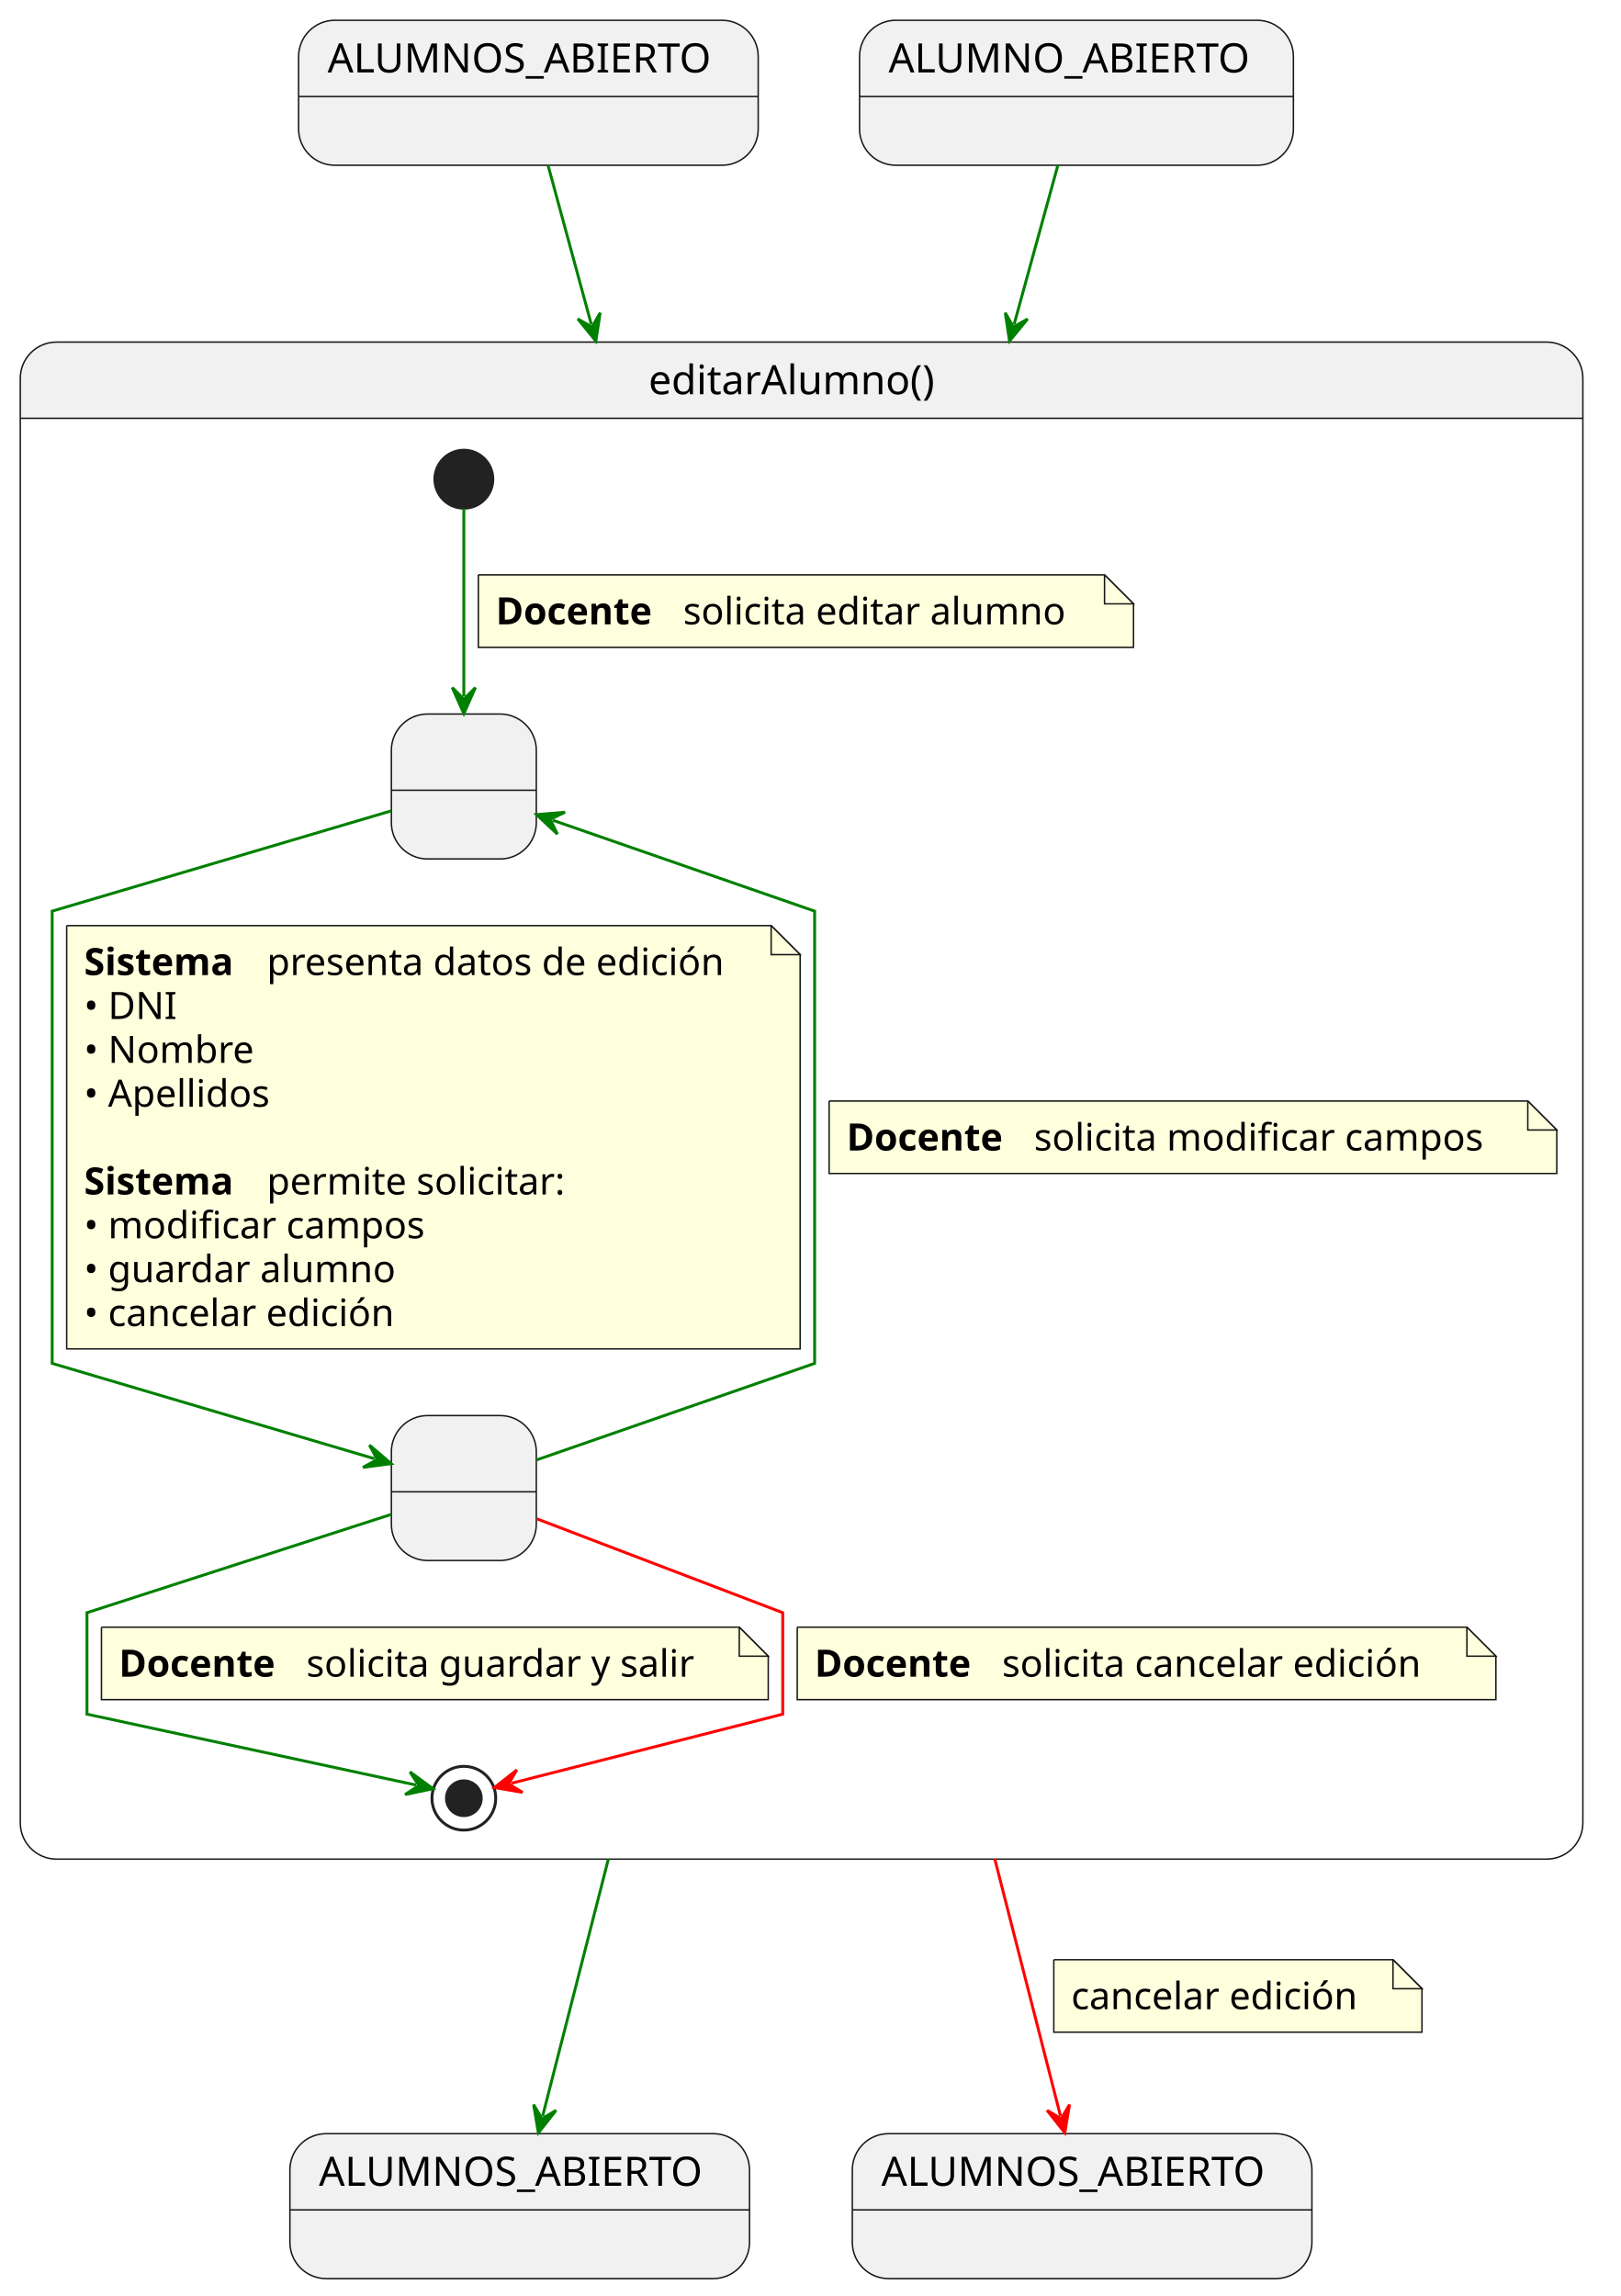
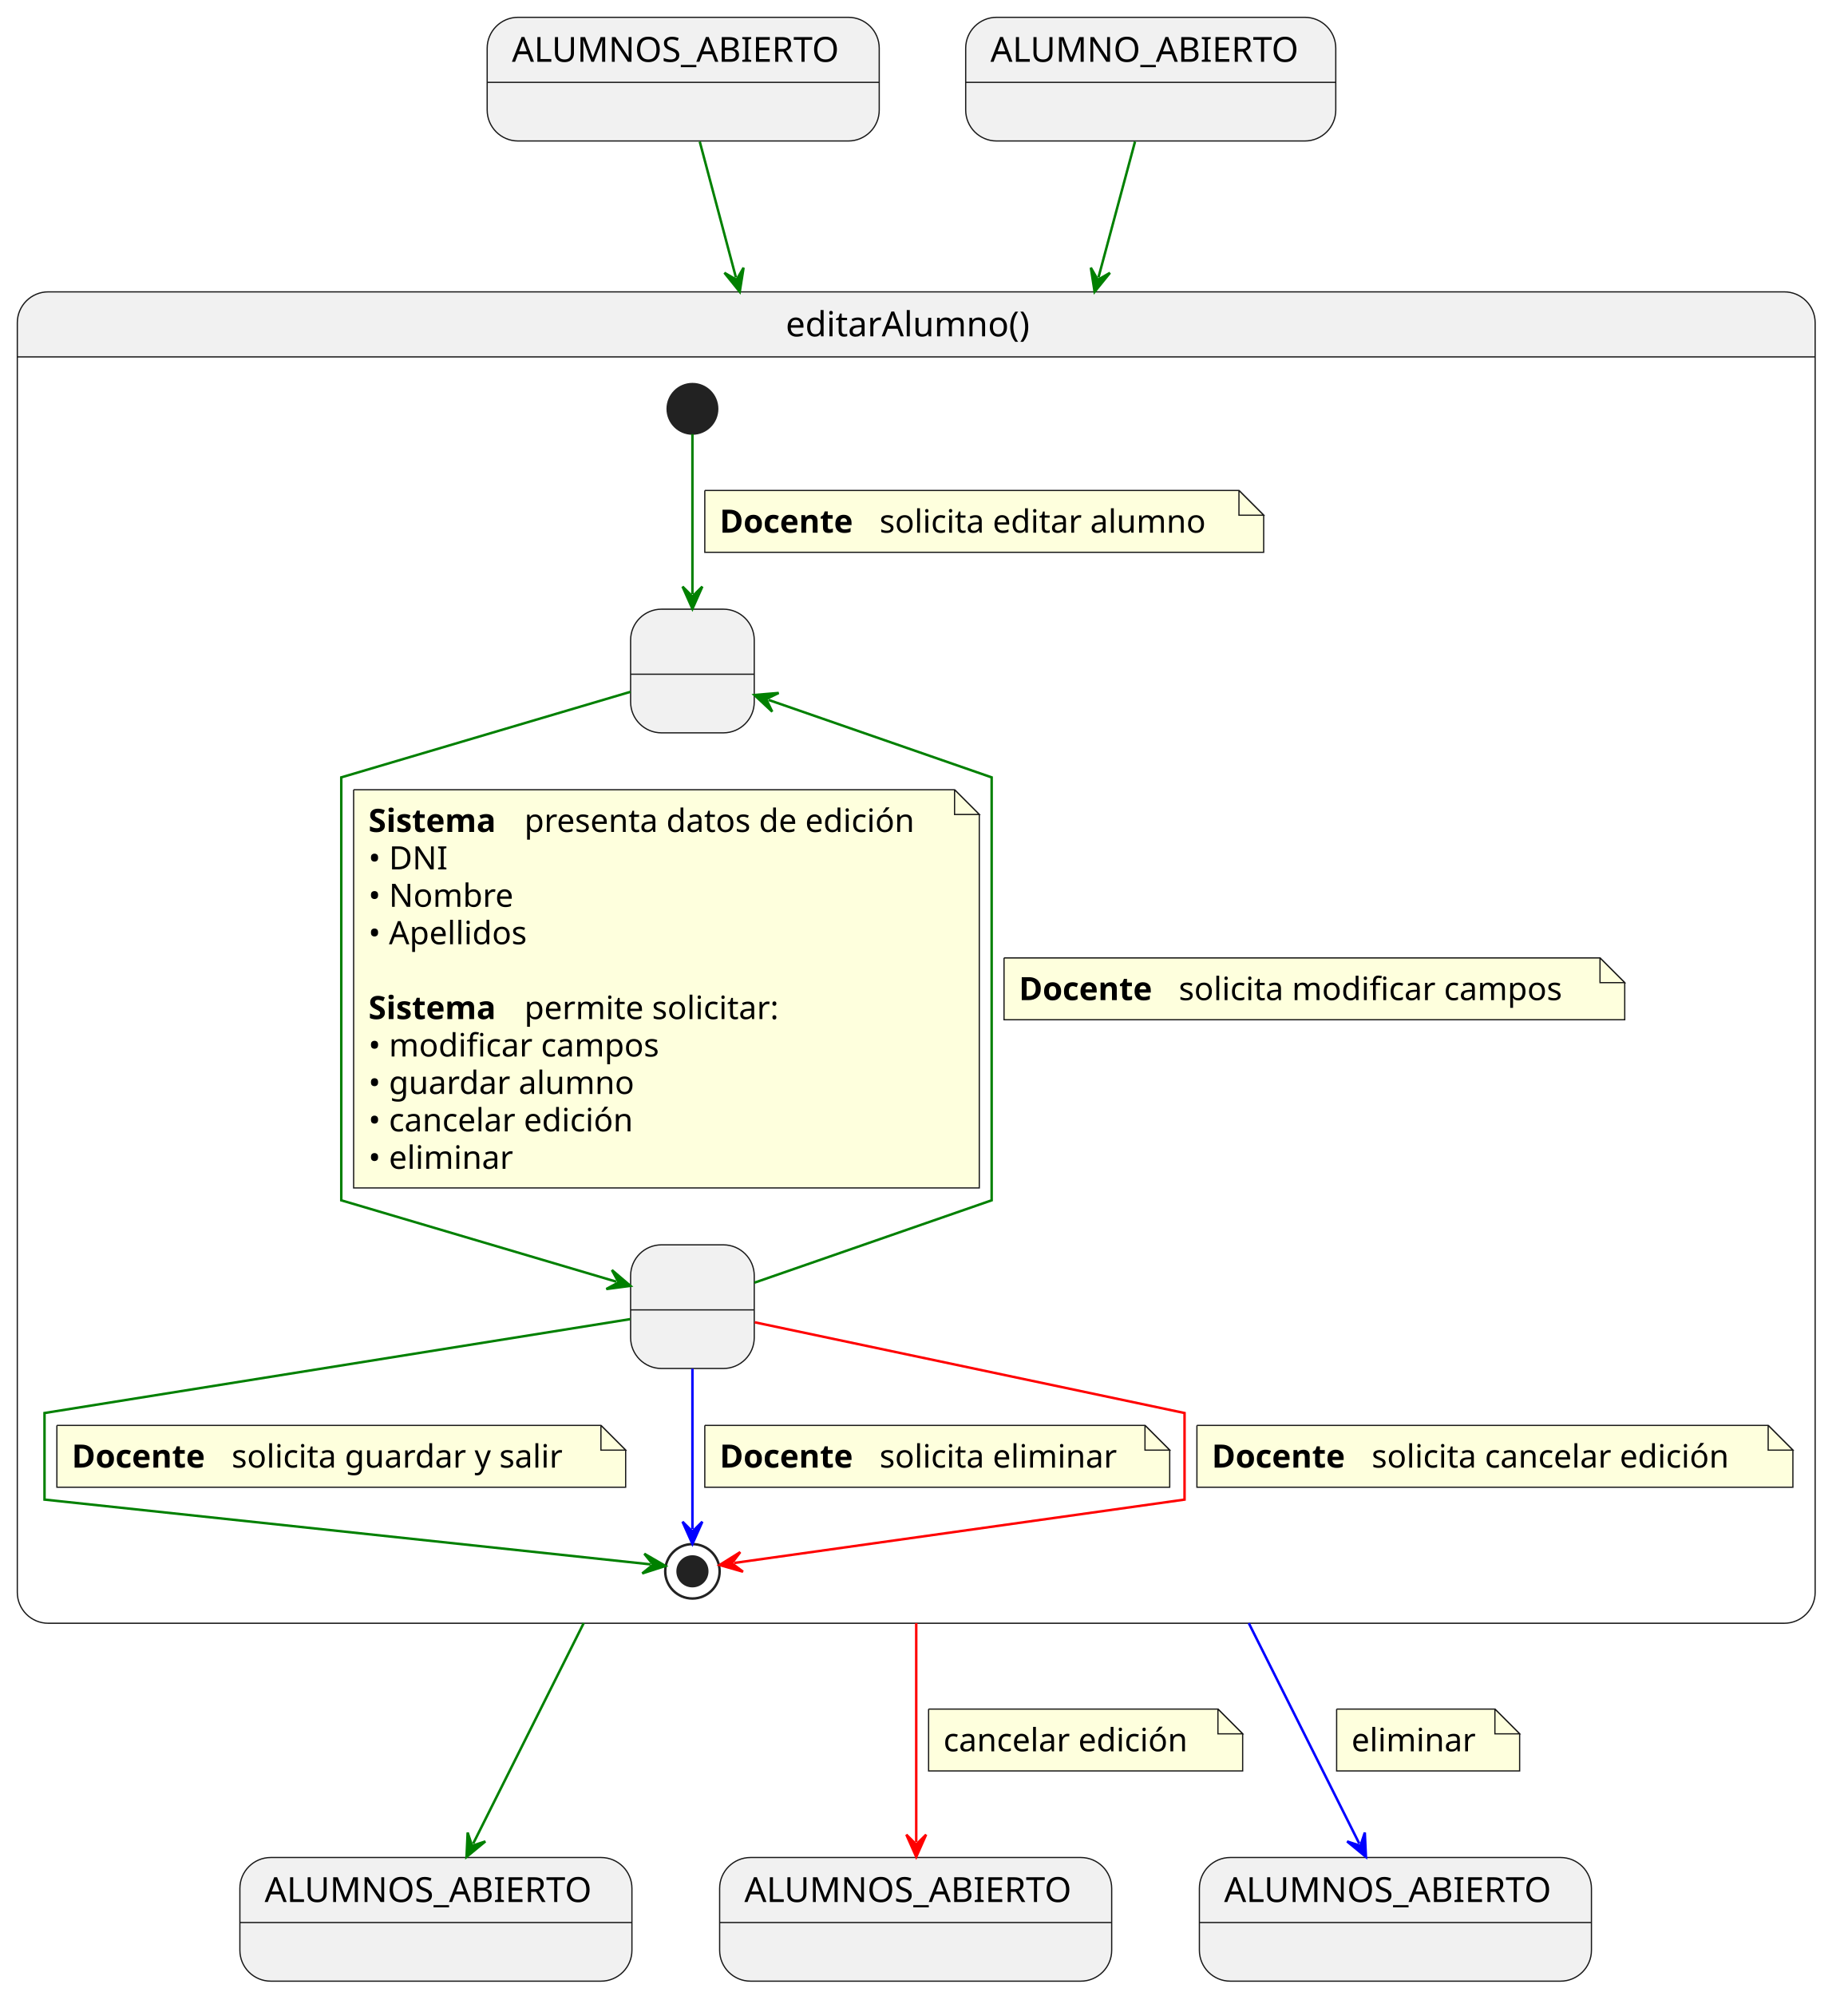
- <svg xmlns="http://www.w3.org/2000/svg" contentStyleType="text/css" data-diagram-type="STATE" height="792px" preserveAspectRatio="none" style="width:559px;height:792px;background:#FFFFFF;" version="1.1" viewBox="0 0 559 792" width="559px" zoomAndPan="magnify">
+ <svg xmlns="http://www.w3.org/2000/svg" contentStyleType="text/css" data-diagram-type="STATE" height="807px" preserveAspectRatio="none" style="width:747px;height:807px;background:#FFFFFF;" version="1.1" viewBox="0 0 747 807" width="747px" zoomAndPan="magnify">
  <defs />
  <g>
    <g id="ALUMNOS_ABIERTO">
-       <rect fill="#F1F1F1" height="50" rx="12.5" ry="12.5" style="stroke:#181818;stroke-width:0.5;" width="158.537" x="103" y="7" />
-       <line style="stroke:#181818;stroke-width:0.5;" x1="103" x2="261.537" y1="33.297" y2="33.297" />
-       <text fill="#000000" font-family="sans-serif" font-size="14" lengthAdjust="spacing" textLength="138.537" x="113" y="24.995">ALUMNOS_ABIERTO</text>
+       <rect fill="#F1F1F1" height="50" rx="12.5" ry="12.5" style="stroke:#181818;stroke-width:0.5;" width="158.537" x="197" y="7" />
+       <line style="stroke:#181818;stroke-width:0.5;" x1="197" x2="355.537" y1="33.297" y2="33.297" />
+       <text fill="#000000" font-family="sans-serif" font-size="14" lengthAdjust="spacing" textLength="138.537" x="207" y="24.995">ALUMNOS_ABIERTO</text>
    </g>
    <g id="ALUMNOS_ABIERTO2">
-       <rect fill="#F1F1F1" height="50" rx="12.5" ry="12.5" style="stroke:#181818;stroke-width:0.5;" width="158.537" x="100" y="736" />
-       <line style="stroke:#181818;stroke-width:0.5;" x1="100" x2="258.537" y1="762.297" y2="762.297" />
-       <text fill="#000000" font-family="sans-serif" font-size="14" lengthAdjust="spacing" textLength="138.537" x="110" y="753.995">ALUMNOS_ABIERTO</text>
+       <rect fill="#F1F1F1" height="50" rx="12.5" ry="12.5" style="stroke:#181818;stroke-width:0.5;" width="158.537" x="97" y="751" />
+       <line style="stroke:#181818;stroke-width:0.5;" x1="97" x2="255.537" y1="777.297" y2="777.297" />
+       <text fill="#000000" font-family="sans-serif" font-size="14" lengthAdjust="spacing" textLength="138.537" x="107" y="768.995">ALUMNOS_ABIERTO</text>
    </g>
    <g id="ALUMNOS_ABIERTO3">
-       <rect fill="#F1F1F1" height="50" rx="12.5" ry="12.5" style="stroke:#181818;stroke-width:0.5;" width="158.537" x="294" y="736" />
-       <line style="stroke:#181818;stroke-width:0.5;" x1="294" x2="452.537" y1="762.297" y2="762.297" />
-       <text fill="#000000" font-family="sans-serif" font-size="14" lengthAdjust="spacing" textLength="138.537" x="304" y="753.995">ALUMNOS_ABIERTO</text>
+       <rect fill="#F1F1F1" height="50" rx="12.5" ry="12.5" style="stroke:#181818;stroke-width:0.5;" width="158.537" x="291" y="751" />
+       <line style="stroke:#181818;stroke-width:0.5;" x1="291" x2="449.537" y1="777.297" y2="777.297" />
+       <text fill="#000000" font-family="sans-serif" font-size="14" lengthAdjust="spacing" textLength="138.537" x="301" y="768.995">ALUMNOS_ABIERTO</text>
    </g>
-     <path d="M19.5,118 L533.5,118 A12.5,12.5 0 0 1 546,130.5 L546,144.297 L7,144.297 L7,130.5 A12.5,12.5 0 0 1 19.5,118" fill="#F1F1F1" />
-     <rect fill="none" height="523.297" rx="12.5" ry="12.5" style="stroke:#181818;stroke-width:0.5;" width="539" x="7" y="118" />
-     <line style="stroke:#181818;stroke-width:0.5;" x1="7" x2="546" y1="144.297" y2="144.297" />
-     <text fill="#000000" font-family="sans-serif" font-size="14" lengthAdjust="spacing" textLength="105.554" x="223.723" y="135.995">editarAlumno()</text>
+     <g id="ALUMNOS_ABIERTO4">
+       <rect fill="#F1F1F1" height="50" rx="12.5" ry="12.5" style="stroke:#181818;stroke-width:0.5;" width="158.537" x="485" y="751" />
+       <line style="stroke:#181818;stroke-width:0.5;" x1="485" x2="643.537" y1="777.297" y2="777.297" />
+       <text fill="#000000" font-family="sans-serif" font-size="14" lengthAdjust="spacing" textLength="138.537" x="495" y="768.995">ALUMNOS_ABIERTO</text>
+     </g>
+     <path d="M19.5,118 L721.5,118 A12.5,12.5 0 0 1 734,130.5 L734,144.297 L7,144.297 L7,130.5 A12.5,12.5 0 0 1 19.5,118" fill="#F1F1F1" />
+     <rect fill="none" height="538.297" rx="12.5" ry="12.5" style="stroke:#181818;stroke-width:0.5;" width="727" x="7" y="118" />
+     <line style="stroke:#181818;stroke-width:0.5;" x1="7" x2="734" y1="144.297" y2="144.297" />
+     <text fill="#000000" font-family="sans-serif" font-size="14" lengthAdjust="spacing" textLength="105.554" x="317.723" y="135.995">editarAlumno()</text>
    <g id="editarAlumno.EditandoDatos">
-       <rect fill="#F1F1F1" height="50" rx="12.5" ry="12.5" style="stroke:#181818;stroke-width:0.5;" width="50" x="135" y="246.297" />
-       <line style="stroke:#181818;stroke-width:0.5;" x1="135" x2="185" y1="272.594" y2="272.594" />
-       <text fill="#000000" font-family="sans-serif" font-size="14" lengthAdjust="spacing" textLength="4.45" x="157.775" y="264.292"> </text>
+       <rect fill="#F1F1F1" height="50" rx="12.5" ry="12.5" style="stroke:#181818;stroke-width:0.5;" width="50" x="255" y="246.297" />
+       <line style="stroke:#181818;stroke-width:0.5;" x1="255" x2="305" y1="272.594" y2="272.594" />
+       <text fill="#000000" font-family="sans-serif" font-size="14" lengthAdjust="spacing" textLength="4.45" x="277.775" y="264.292"> </text>
    </g>
    <g id="editarAlumno.GuardandoDatos">
-       <rect fill="#F1F1F1" height="50" rx="12.5" ry="12.5" style="stroke:#181818;stroke-width:0.5;" width="50" x="135" y="488.297" />
-       <line style="stroke:#181818;stroke-width:0.5;" x1="135" x2="185" y1="514.594" y2="514.594" />
-       <text fill="#000000" font-family="sans-serif" font-size="14" lengthAdjust="spacing" textLength="4.45" x="157.775" y="506.292"> </text>
+       <rect fill="#F1F1F1" height="50" rx="12.5" ry="12.5" style="stroke:#181818;stroke-width:0.5;" width="50" x="255" y="503.297" />
+       <line style="stroke:#181818;stroke-width:0.5;" x1="255" x2="305" y1="529.594" y2="529.594" />
+       <text fill="#000000" font-family="sans-serif" font-size="14" lengthAdjust="spacing" textLength="4.45" x="277.775" y="521.292"> </text>
    </g>
-     <ellipse cx="160" cy="165.297" fill="#222222" rx="10" ry="10" style="stroke:#222222;stroke-width:1;" />
-     <ellipse cx="160" cy="620.297" fill="none" rx="11" ry="11" style="stroke:#222222;stroke-width:1;" />
-     <ellipse cx="160" cy="620.297" fill="#222222" rx="6" ry="6" style="stroke:#222222;stroke-width:1;" />
-     <g class="link" data-entity-1=".start.editarAlumno" data-entity-2="EditandoDatos" data-source-line="16" data-uid="lnk6" id="link_.start.editarAlumno_EditandoDatos">
-       <path d="M160,175.527 C160,191.237 160,217.657 160,240.167" fill="none" id="*start*editarAlumno-to-EditandoDatos" style="stroke:#008000;stroke-width:1;" />
-       <polygon fill="#008000" points="160,246.167,164,237.167,160,241.167,156,237.167,160,246.167" style="stroke:#008000;stroke-width:1;" />
-       <path d="M165,198.297 L165,223.297 L391,223.297 L391,208.297 L381,198.297 L165,198.297" fill="#FEFFDD" style="stroke:#181818;stroke-width:0.5;" />
-       <path d="M381,198.297 L381,208.297 L391,208.297 L381,198.297" fill="#FEFFDD" style="stroke:#181818;stroke-width:0.5;" />
-       <text fill="#000000" font-family="sans-serif" font-size="13" font-weight="bold" lengthAdjust="spacing" textLength="60.531" x="171" y="215.364">Docente</text>
-       <text fill="#000000" font-family="sans-serif" font-size="13" lengthAdjust="spacing" textLength="140.981" x="235.664" y="215.364">solicita editar alumno</text>
+     <ellipse cx="280" cy="165.297" fill="#222222" rx="10" ry="10" style="stroke:#222222;stroke-width:1;" />
+     <ellipse cx="280" cy="635.297" fill="none" rx="11" ry="11" style="stroke:#222222;stroke-width:1;" />
+     <ellipse cx="280" cy="635.297" fill="#222222" rx="6" ry="6" style="stroke:#222222;stroke-width:1;" />
+     <g class="link" data-entity-1=".start.editarAlumno" data-entity-2="EditandoDatos" data-source-line="17" data-uid="lnk6" id="link_.start.editarAlumno_EditandoDatos">
+       <path d="M280,175.527 C280,191.237 280,217.657 280,240.167" fill="none" id="*start*editarAlumno-to-EditandoDatos" style="stroke:#008000;stroke-width:1;" />
+       <polygon fill="#008000" points="280,246.167,284,237.167,280,241.167,276,237.167,280,246.167" style="stroke:#008000;stroke-width:1;" />
+       <path d="M285,198.297 L285,223.297 L511,223.297 L511,208.297 L501,198.297 L285,198.297" fill="#FEFFDD" style="stroke:#181818;stroke-width:0.5;" />
+       <path d="M501,198.297 L501,208.297 L511,208.297 L501,198.297" fill="#FEFFDD" style="stroke:#181818;stroke-width:0.5;" />
+       <text fill="#000000" font-family="sans-serif" font-size="13" font-weight="bold" lengthAdjust="spacing" textLength="60.531" x="291" y="215.364">Docente</text>
+       <text fill="#000000" font-family="sans-serif" font-size="13" lengthAdjust="spacing" textLength="140.981" x="355.664" y="215.364">solicita editar alumno</text>
    </g>
-     <g class="link" data-entity-1="EditandoDatos" data-entity-2="GuardandoDatos" data-source-line="21" data-uid="lnk7" id="link_EditandoDatos_GuardandoDatos">
-       <path d="M134.94,279.707 C94.17,291.767 18,314.297 18,314.297 C18,314.297 18,470.297 18,470.297 C18,470.297 88.416,491.125 129.186,503.185" fill="none" id="EditandoDatos-to-GuardandoDatos" style="stroke:#008000;stroke-width:1;" />
-       <polygon fill="#008000" points="134.94,504.887,127.444,498.498,130.145,503.469,125.175,506.17,134.94,504.887" style="stroke:#008000;stroke-width:1;" />
-       <path d="M23,319.297 L23,465.297 L276,465.297 L276,329.297 L266,319.297 L23,319.297" fill="#FEFFDD" style="stroke:#181818;stroke-width:0.5;" />
-       <path d="M266,319.297 L266,329.297 L276,329.297 L266,319.297" fill="#FEFFDD" style="stroke:#181818;stroke-width:0.5;" />
-       <text fill="#000000" font-family="sans-serif" font-size="13" font-weight="bold" lengthAdjust="spacing" textLength="58.906" x="29" y="336.364">Sistema</text>
-       <text fill="#000000" font-family="sans-serif" font-size="13" lengthAdjust="spacing" textLength="169.171" x="92.039" y="336.364">presenta datos de edición</text>
-       <text fill="#000000" font-family="sans-serif" font-size="13" lengthAdjust="spacing" textLength="35.369" x="29" y="351.497">• DNI</text>
-       <text fill="#000000" font-family="sans-serif" font-size="13" lengthAdjust="spacing" textLength="63.737" x="29" y="366.629">• Nombre</text>
-       <text fill="#000000" font-family="sans-serif" font-size="13" lengthAdjust="spacing" textLength="70.757" x="29" y="381.762">• Apellidos</text>
-       <text fill="#000000" font-family="sans-serif" font-size="13" lengthAdjust="spacing" textLength="4.132" x="29" y="396.895"> </text>
-       <text fill="#000000" font-family="sans-serif" font-size="13" font-weight="bold" lengthAdjust="spacing" textLength="58.906" x="29" y="412.028">Sistema</text>
-       <text fill="#000000" font-family="sans-serif" font-size="13" lengthAdjust="spacing" textLength="110.595" x="92.039" y="412.028">permite solicitar:</text>
-       <text fill="#000000" font-family="sans-serif" font-size="13" lengthAdjust="spacing" textLength="127.816" x="29" y="427.161">• modificar campos</text>
-       <text fill="#000000" font-family="sans-serif" font-size="13" lengthAdjust="spacing" textLength="115.972" x="29" y="442.293">• guardar alumno</text>
-       <text fill="#000000" font-family="sans-serif" font-size="13" lengthAdjust="spacing" textLength="118.168" x="29" y="457.426">• cancelar edición</text>
+     <g class="link" data-entity-1="EditandoDatos" data-entity-2="GuardandoDatos" data-source-line="22" data-uid="lnk7" id="link_EditandoDatos_GuardandoDatos">
+       <path d="M254.94,279.707 C214.17,291.767 138,314.297 138,314.297 C138,314.297 138,485.297 138,485.297 C138,485.297 208.416,506.125 249.186,518.185" fill="none" id="EditandoDatos-to-GuardandoDatos" style="stroke:#008000;stroke-width:1;" />
+       <polygon fill="#008000" points="254.94,519.887,247.444,513.498,250.145,518.469,245.175,521.17,254.94,519.887" style="stroke:#008000;stroke-width:1;" />
+       <path d="M143,319.297 L143,480.297 L396,480.297 L396,329.297 L386,319.297 L143,319.297" fill="#FEFFDD" style="stroke:#181818;stroke-width:0.5;" />
+       <path d="M386,319.297 L386,329.297 L396,329.297 L386,319.297" fill="#FEFFDD" style="stroke:#181818;stroke-width:0.5;" />
+       <text fill="#000000" font-family="sans-serif" font-size="13" font-weight="bold" lengthAdjust="spacing" textLength="58.906" x="149" y="336.364">Sistema</text>
+       <text fill="#000000" font-family="sans-serif" font-size="13" lengthAdjust="spacing" textLength="169.171" x="212.039" y="336.364">presenta datos de edición</text>
+       <text fill="#000000" font-family="sans-serif" font-size="13" lengthAdjust="spacing" textLength="35.369" x="149" y="351.497">• DNI</text>
+       <text fill="#000000" font-family="sans-serif" font-size="13" lengthAdjust="spacing" textLength="63.737" x="149" y="366.629">• Nombre</text>
+       <text fill="#000000" font-family="sans-serif" font-size="13" lengthAdjust="spacing" textLength="70.757" x="149" y="381.762">• Apellidos</text>
+       <text fill="#000000" font-family="sans-serif" font-size="13" lengthAdjust="spacing" textLength="4.132" x="149" y="396.895"> </text>
+       <text fill="#000000" font-family="sans-serif" font-size="13" font-weight="bold" lengthAdjust="spacing" textLength="58.906" x="149" y="412.028">Sistema</text>
+       <text fill="#000000" font-family="sans-serif" font-size="13" lengthAdjust="spacing" textLength="110.595" x="212.039" y="412.028">permite solicitar:</text>
+       <text fill="#000000" font-family="sans-serif" font-size="13" lengthAdjust="spacing" textLength="127.816" x="149" y="427.161">• modificar campos</text>
+       <text fill="#000000" font-family="sans-serif" font-size="13" lengthAdjust="spacing" textLength="115.972" x="149" y="442.293">• guardar alumno</text>
+       <text fill="#000000" font-family="sans-serif" font-size="13" lengthAdjust="spacing" textLength="118.168" x="149" y="457.426">• cancelar edición</text>
+       <text fill="#000000" font-family="sans-serif" font-size="13" lengthAdjust="spacing" textLength="64.848" x="149" y="472.559">• eliminar</text>
    </g>
-     <g class="link" data-entity-1="GuardandoDatos" data-entity-2="EditandoDatos" data-source-line="34" data-uid="lnk8" id="link_GuardandoDatos_EditandoDatos">
-       <path d="M185.07,503.597 C220.51,491.297 281,470.297 281,470.297 C281,470.297 281,314.297 281,314.297 C281,314.297 226.178,295.264 190.738,282.964" fill="none" id="GuardandoDatos-to-EditandoDatos" style="stroke:#008000;stroke-width:1;" />
-       <polygon fill="#008000" points="185.07,280.997,192.261,287.727,189.794,282.636,194.884,280.169,185.07,280.997" style="stroke:#008000;stroke-width:1;" />
-       <path d="M286,379.797 L286,404.797 L537,404.797 L537,389.797 L527,379.797 L286,379.797" fill="#FEFFDD" style="stroke:#181818;stroke-width:0.5;" />
-       <path d="M527,379.797 L527,389.797 L537,389.797 L527,379.797" fill="#FEFFDD" style="stroke:#181818;stroke-width:0.5;" />
-       <text fill="#000000" font-family="sans-serif" font-size="13" font-weight="bold" lengthAdjust="spacing" textLength="60.531" x="292" y="396.864">Docente</text>
-       <text fill="#000000" font-family="sans-serif" font-size="13" lengthAdjust="spacing" textLength="165.921" x="356.664" y="396.864">solicita modificar campos</text>
+     <g class="link" data-entity-1="GuardandoDatos" data-entity-2="EditandoDatos" data-source-line="36" data-uid="lnk8" id="link_GuardandoDatos_EditandoDatos">
+       <path d="M305.07,518.597 C340.51,506.297 401,485.297 401,485.297 C401,485.297 401,314.297 401,314.297 C401,314.297 346.178,295.264 310.738,282.964" fill="none" id="GuardandoDatos-to-EditandoDatos" style="stroke:#008000;stroke-width:1;" />
+       <polygon fill="#008000" points="305.07,280.997,312.261,287.727,309.794,282.636,314.884,280.169,305.07,280.997" style="stroke:#008000;stroke-width:1;" />
+       <path d="M406,387.297 L406,412.297 L657,412.297 L657,397.297 L647,387.297 L406,387.297" fill="#FEFFDD" style="stroke:#181818;stroke-width:0.5;" />
+       <path d="M647,387.297 L647,397.297 L657,397.297 L647,387.297" fill="#FEFFDD" style="stroke:#181818;stroke-width:0.5;" />
+       <text fill="#000000" font-family="sans-serif" font-size="13" font-weight="bold" lengthAdjust="spacing" textLength="60.531" x="412" y="404.364">Docente</text>
+       <text fill="#000000" font-family="sans-serif" font-size="13" lengthAdjust="spacing" textLength="165.921" x="476.664" y="404.364">solicita modificar campos</text>
    </g>
-     <g class="link" data-entity-1="GuardandoDatos" data-entity-2=".end.editarAlumno" data-source-line="39" data-uid="lnk10" id="link_GuardandoDatos_.end.editarAlumno">
-       <path d="M134.93,522.397 C97.16,534.597 30,556.297 30,556.297 C30,556.297 30,591.297 30,591.297 C30,591.297 112.445,609.053 143.495,615.743" fill="none" id="GuardandoDatos-to-*end*editarAlumno" style="stroke:#008000;stroke-width:1;" />
-       <polygon fill="#008000" points="149.36,617.007,141.404,611.201,144.472,615.954,139.719,619.021,149.36,617.007" style="stroke:#008000;stroke-width:1;" />
-       <path d="M35,561.297 L35,586.297 L265,586.297 L265,571.297 L255,561.297 L35,561.297" fill="#FEFFDD" style="stroke:#181818;stroke-width:0.5;" />
-       <path d="M255,561.297 L255,571.297 L265,571.297 L255,561.297" fill="#FEFFDD" style="stroke:#181818;stroke-width:0.5;" />
-       <text fill="#000000" font-family="sans-serif" font-size="13" font-weight="bold" lengthAdjust="spacing" textLength="60.531" x="41" y="578.364">Docente</text>
-       <text fill="#000000" font-family="sans-serif" font-size="13" lengthAdjust="spacing" textLength="144.536" x="105.664" y="578.364">solicita guardar y salir</text>
+     <g class="link" data-entity-1="GuardandoDatos" data-entity-2=".end.editarAlumno" data-source-line="41" data-uid="lnk10" id="link_GuardandoDatos_.end.editarAlumno">
+       <path d="M254.88,533.327 C189.3,543.837 18,571.297 18,571.297 C18,571.297 18,606.297 18,606.297 C18,606.297 213.524,627.189 263.114,632.489" fill="none" id="GuardandoDatos-to-*end*editarAlumno" style="stroke:#008000;stroke-width:1;" />
+       <polygon fill="#008000" points="269.08,633.127,260.556,628.193,264.108,632.596,259.706,636.148,269.08,633.127" style="stroke:#008000;stroke-width:1;" />
+       <path d="M23,576.297 L23,601.297 L253,601.297 L253,586.297 L243,576.297 L23,576.297" fill="#FEFFDD" style="stroke:#181818;stroke-width:0.5;" />
+       <path d="M243,576.297 L243,586.297 L253,586.297 L243,576.297" fill="#FEFFDD" style="stroke:#181818;stroke-width:0.5;" />
+       <text fill="#000000" font-family="sans-serif" font-size="13" font-weight="bold" lengthAdjust="spacing" textLength="60.531" x="29" y="593.364">Docente</text>
+       <text fill="#000000" font-family="sans-serif" font-size="13" lengthAdjust="spacing" textLength="144.536" x="93.664" y="593.364">solicita guardar y salir</text>
    </g>
-     <g class="link" data-entity-1="GuardandoDatos" data-entity-2=".end.editarAlumno" data-source-line="44" data-uid="lnk11" id="link_GuardandoDatos_.end.editarAlumno">
-       <path d="M185.24,523.937 C217.71,536.337 270,556.297 270,556.297 C270,556.297 270,591.297 270,591.297 C270,591.297 203.894,608.126 176.364,615.136" fill="none" id="GuardandoDatos-to-*end*editarAlumno-1" style="stroke:#FF0000;stroke-width:1;" />
-       <polygon fill="#FF0000" points="170.55,616.617,180.259,618.272,175.395,615.383,178.285,610.52,170.55,616.617" style="stroke:#FF0000;stroke-width:1;" />
-       <path d="M275,561.297 L275,586.297 L516,586.297 L516,571.297 L506,561.297 L275,561.297" fill="#FEFFDD" style="stroke:#181818;stroke-width:0.5;" />
-       <path d="M506,561.297 L506,571.297 L516,571.297 L506,561.297" fill="#FEFFDD" style="stroke:#181818;stroke-width:0.5;" />
-       <text fill="#000000" font-family="sans-serif" font-size="13" font-weight="bold" lengthAdjust="spacing" textLength="60.531" x="281" y="578.364">Docente</text>
-       <text fill="#000000" font-family="sans-serif" font-size="13" lengthAdjust="spacing" textLength="156.273" x="345.664" y="578.364">solicita cancelar edición</text>
+     <g class="link" data-entity-1="GuardandoDatos" data-entity-2=".end.editarAlumno" data-source-line="46" data-uid="lnk11" id="link_GuardandoDatos_.end.editarAlumno">
+       <path d="M280,553.387 C280,575.787 280,602.067 280,618.247" fill="none" id="GuardandoDatos-to-*end*editarAlumno-1" style="stroke:#0000FF;stroke-width:1;" />
+       <polygon fill="#0000FF" points="280,624.247,284,615.247,280,619.247,276,615.247,280,624.247" style="stroke:#0000FF;stroke-width:1;" />
+       <path d="M285,576.297 L285,601.297 L473,601.297 L473,586.297 L463,576.297 L285,576.297" fill="#FEFFDD" style="stroke:#181818;stroke-width:0.5;" />
+       <path d="M463,576.297 L463,586.297 L473,586.297 L463,576.297" fill="#FEFFDD" style="stroke:#181818;stroke-width:0.5;" />
+       <text fill="#000000" font-family="sans-serif" font-size="13" font-weight="bold" lengthAdjust="spacing" textLength="60.531" x="291" y="593.364">Docente</text>
+       <text fill="#000000" font-family="sans-serif" font-size="13" lengthAdjust="spacing" textLength="102.953" x="355.664" y="593.364">solicita eliminar</text>
+     </g>
+     <g class="link" data-entity-1="GuardandoDatos" data-entity-2=".end.editarAlumno" data-source-line="51" data-uid="lnk12" id="link_GuardandoDatos_.end.editarAlumno">
+       <path d="M305.2,534.617 C358.75,545.917 479,571.297 479,571.297 C479,571.297 479,606.297 479,606.297 C479,606.297 338.642,626.041 296.921,631.911" fill="none" id="GuardandoDatos-to-*end*editarAlumno-2" style="stroke:#FF0000;stroke-width:1;" />
+       <polygon fill="#FF0000" points="290.98,632.747,300.45,635.454,295.931,632.05,299.335,627.532,290.98,632.747" style="stroke:#FF0000;stroke-width:1;" />
+       <path d="M484,576.297 L484,601.297 L725,601.297 L725,586.297 L715,576.297 L484,576.297" fill="#FEFFDD" style="stroke:#181818;stroke-width:0.5;" />
+       <path d="M715,576.297 L715,586.297 L725,586.297 L715,576.297" fill="#FEFFDD" style="stroke:#181818;stroke-width:0.5;" />
+       <text fill="#000000" font-family="sans-serif" font-size="13" font-weight="bold" lengthAdjust="spacing" textLength="60.531" x="490" y="593.364">Docente</text>
+       <text fill="#000000" font-family="sans-serif" font-size="13" lengthAdjust="spacing" textLength="156.273" x="554.664" y="593.364">solicita cancelar edición</text>
    </g>
    <g id="ALUMNO_ABIERTO">
-       <rect fill="#F1F1F1" height="50" rx="12.5" ry="12.5" style="stroke:#181818;stroke-width:0.5;" width="149.65" x="296.5" y="7" />
-       <line style="stroke:#181818;stroke-width:0.5;" x1="296.5" x2="446.15" y1="33.297" y2="33.297" />
-       <text fill="#000000" font-family="sans-serif" font-size="14" lengthAdjust="spacing" textLength="129.65" x="306.5" y="24.995">ALUMNO_ABIERTO</text>
+       <rect fill="#F1F1F1" height="50" rx="12.5" ry="12.5" style="stroke:#181818;stroke-width:0.5;" width="149.65" x="390.5" y="7" />
+       <line style="stroke:#181818;stroke-width:0.5;" x1="390.5" x2="540.15" y1="33.297" y2="33.297" />
+       <text fill="#000000" font-family="sans-serif" font-size="14" lengthAdjust="spacing" textLength="129.65" x="400.5" y="24.995">ALUMNO_ABIERTO</text>
    </g>
-     <g class="link" data-entity-1="ALUMNOS_ABIERTO" data-entity-2="editarAlumno" data-source-line="7" data-uid="lnk2" id="link_ALUMNOS_ABIERTO_editarAlumno">
-       <path d="M189.04,57.02 C193.14,72.09 197.324,87.481 203.954,111.841" fill="none" id="ALUMNOS_ABIERTO-to-editarAlumno" style="stroke:#008000;stroke-width:1;" />
-       <polygon fill="#008000" points="205.53,117.63,207.026,107.895,204.217,112.805,199.307,109.996,205.53,117.63" style="stroke:#008000;stroke-width:1;" />
+     <g class="link" data-entity-1="ALUMNOS_ABIERTO" data-entity-2="editarAlumno" data-source-line="8" data-uid="lnk2" id="link_ALUMNOS_ABIERTO_editarAlumno">
+       <path d="M282.96,57.26 C286.98,72.37 291.086,87.762 297.586,112.172" fill="none" id="ALUMNOS_ABIERTO-to-editarAlumno" style="stroke:#008000;stroke-width:1;" />
+       <polygon fill="#008000" points="299.13,117.97,300.679,108.244,297.843,113.138,292.949,110.302,299.13,117.97" style="stroke:#008000;stroke-width:1;" />
    </g>
-     <g class="link" data-entity-1="ALUMNO_ABIERTO" data-entity-2="editarAlumno" data-source-line="9" data-uid="lnk4" id="link_ALUMNO_ABIERTO_editarAlumno">
-       <path d="M364.9,57.02 C360.75,72.09 356.521,87.485 349.821,111.845" fill="none" id="ALUMNO_ABIERTO-to-editarAlumno" style="stroke:#008000;stroke-width:1;" />
-       <polygon fill="#008000" points="348.23,117.63,354.474,110.013,349.556,112.809,346.76,107.891,348.23,117.63" style="stroke:#008000;stroke-width:1;" />
+     <g class="link" data-entity-1="ALUMNO_ABIERTO" data-entity-2="editarAlumno" data-source-line="10" data-uid="lnk4" id="link_ALUMNO_ABIERTO_editarAlumno">
+       <path d="M458.97,57.26 C454.9,72.37 450.759,87.766 444.189,112.176" fill="none" id="ALUMNO_ABIERTO-to-editarAlumno" style="stroke:#008000;stroke-width:1;" />
+       <polygon fill="#008000" points="442.63,117.97,448.832,110.319,443.93,113.142,441.107,108.24,442.63,117.97" style="stroke:#008000;stroke-width:1;" />
    </g>
-     <g class="link" data-entity-1="editarAlumno" data-entity-2="ALUMNOS_ABIERTO2" data-source-line="50" data-uid="lnk12" id="link_editarAlumno_ALUMNOS_ABIERTO2">
-       <path d="M209.86,641.23 C199.96,679.96 192.727,708.267 187.197,729.877" fill="none" id="editarAlumno-to-ALUMNOS_ABIERTO2" style="stroke:#008000;stroke-width:1;" />
-       <polygon fill="#008000" points="185.71,735.69,191.816,727.963,186.95,730.846,184.066,725.979,185.71,735.69" style="stroke:#008000;stroke-width:1;" />
+     <g class="link" data-entity-1="editarAlumno" data-entity-2="ALUMNOS_ABIERTO2" data-source-line="57" data-uid="lnk13" id="link_editarAlumno_ALUMNOS_ABIERTO2">
+       <path d="M236.02,656.26 C216.55,695.1 202.148,723.826 191.338,745.396" fill="none" id="editarAlumno-to-ALUMNOS_ABIERTO2" style="stroke:#008000;stroke-width:1;" />
+       <polygon fill="#008000" points="188.65,750.76,196.258,744.506,190.89,746.29,189.106,740.922,188.65,750.76" style="stroke:#008000;stroke-width:1;" />
    </g>
-     <g class="link" data-entity-1="editarAlumno" data-entity-2="ALUMNOS_ABIERTO3" data-source-line="52" data-uid="lnk13" id="link_editarAlumno_ALUMNOS_ABIERTO3">
-       <path d="M343.14,641.23 C353.04,679.96 360.272,708.267 365.803,729.877" fill="none" id="editarAlumno-to-ALUMNOS_ABIERTO3" style="stroke:#FF0000;stroke-width:1;" />
-       <polygon fill="#FF0000" points="367.29,735.69,368.934,725.979,366.05,730.846,361.184,727.963,367.29,735.69" style="stroke:#FF0000;stroke-width:1;" />
-       <path d="M363.5,676 L363.5,701 L490.5,701 L490.5,686 L480.5,676 L363.5,676" fill="#FEFFDD" style="stroke:#181818;stroke-width:0.5;" />
-       <path d="M480.5,676 L480.5,686 L490.5,686 L480.5,676" fill="#FEFFDD" style="stroke:#181818;stroke-width:0.5;" />
-       <text fill="#000000" font-family="sans-serif" font-size="13" lengthAdjust="spacing" textLength="106.368" x="369.5" y="693.067">cancelar edición</text>
+     <g class="link" data-entity-1="editarAlumno" data-entity-2="ALUMNOS_ABIERTO3" data-source-line="59" data-uid="lnk14" id="link_editarAlumno_ALUMNOS_ABIERTO3">
+       <path d="M370.5,656.26 C370.5,695.1 370.5,723.19 370.5,744.76" fill="none" id="editarAlumno-to-ALUMNOS_ABIERTO3" style="stroke:#FF0000;stroke-width:1;" />
+       <polygon fill="#FF0000" points="370.5,750.76,374.5,741.76,370.5,745.76,366.5,741.76,370.5,750.76" style="stroke:#FF0000;stroke-width:1;" />
+       <path d="M375.5,691 L375.5,716 L502.5,716 L502.5,701 L492.5,691 L375.5,691" fill="#FEFFDD" style="stroke:#181818;stroke-width:0.5;" />
+       <path d="M492.5,691 L492.5,701 L502.5,701 L492.5,691" fill="#FEFFDD" style="stroke:#181818;stroke-width:0.5;" />
+       <text fill="#000000" font-family="sans-serif" font-size="13" lengthAdjust="spacing" textLength="106.368" x="381.5" y="708.067">cancelar edición</text>
+     </g>
+     <g class="link" data-entity-1="editarAlumno" data-entity-2="ALUMNOS_ABIERTO4" data-source-line="64" data-uid="lnk15" id="link_editarAlumno_ALUMNOS_ABIERTO4">
+       <path d="M504.98,656.26 C524.45,695.1 538.852,723.826 549.662,745.396" fill="none" id="editarAlumno-to-ALUMNOS_ABIERTO4" style="stroke:#0000FF;stroke-width:1;" />
+       <polygon fill="#0000FF" points="552.35,750.76,551.894,740.922,550.11,746.29,544.742,744.506,552.35,750.76" style="stroke:#0000FF;stroke-width:1;" />
+       <path d="M540.5,691 L540.5,716 L614.5,716 L614.5,701 L604.5,691 L540.5,691" fill="#FEFFDD" style="stroke:#181818;stroke-width:0.5;" />
+       <path d="M604.5,691 L604.5,701 L614.5,701 L604.5,691" fill="#FEFFDD" style="stroke:#181818;stroke-width:0.5;" />
+       <text fill="#000000" font-family="sans-serif" font-size="13" lengthAdjust="spacing" textLength="53.047" x="546.5" y="708.067">eliminar</text>
    </g>
  </g>
</svg>
